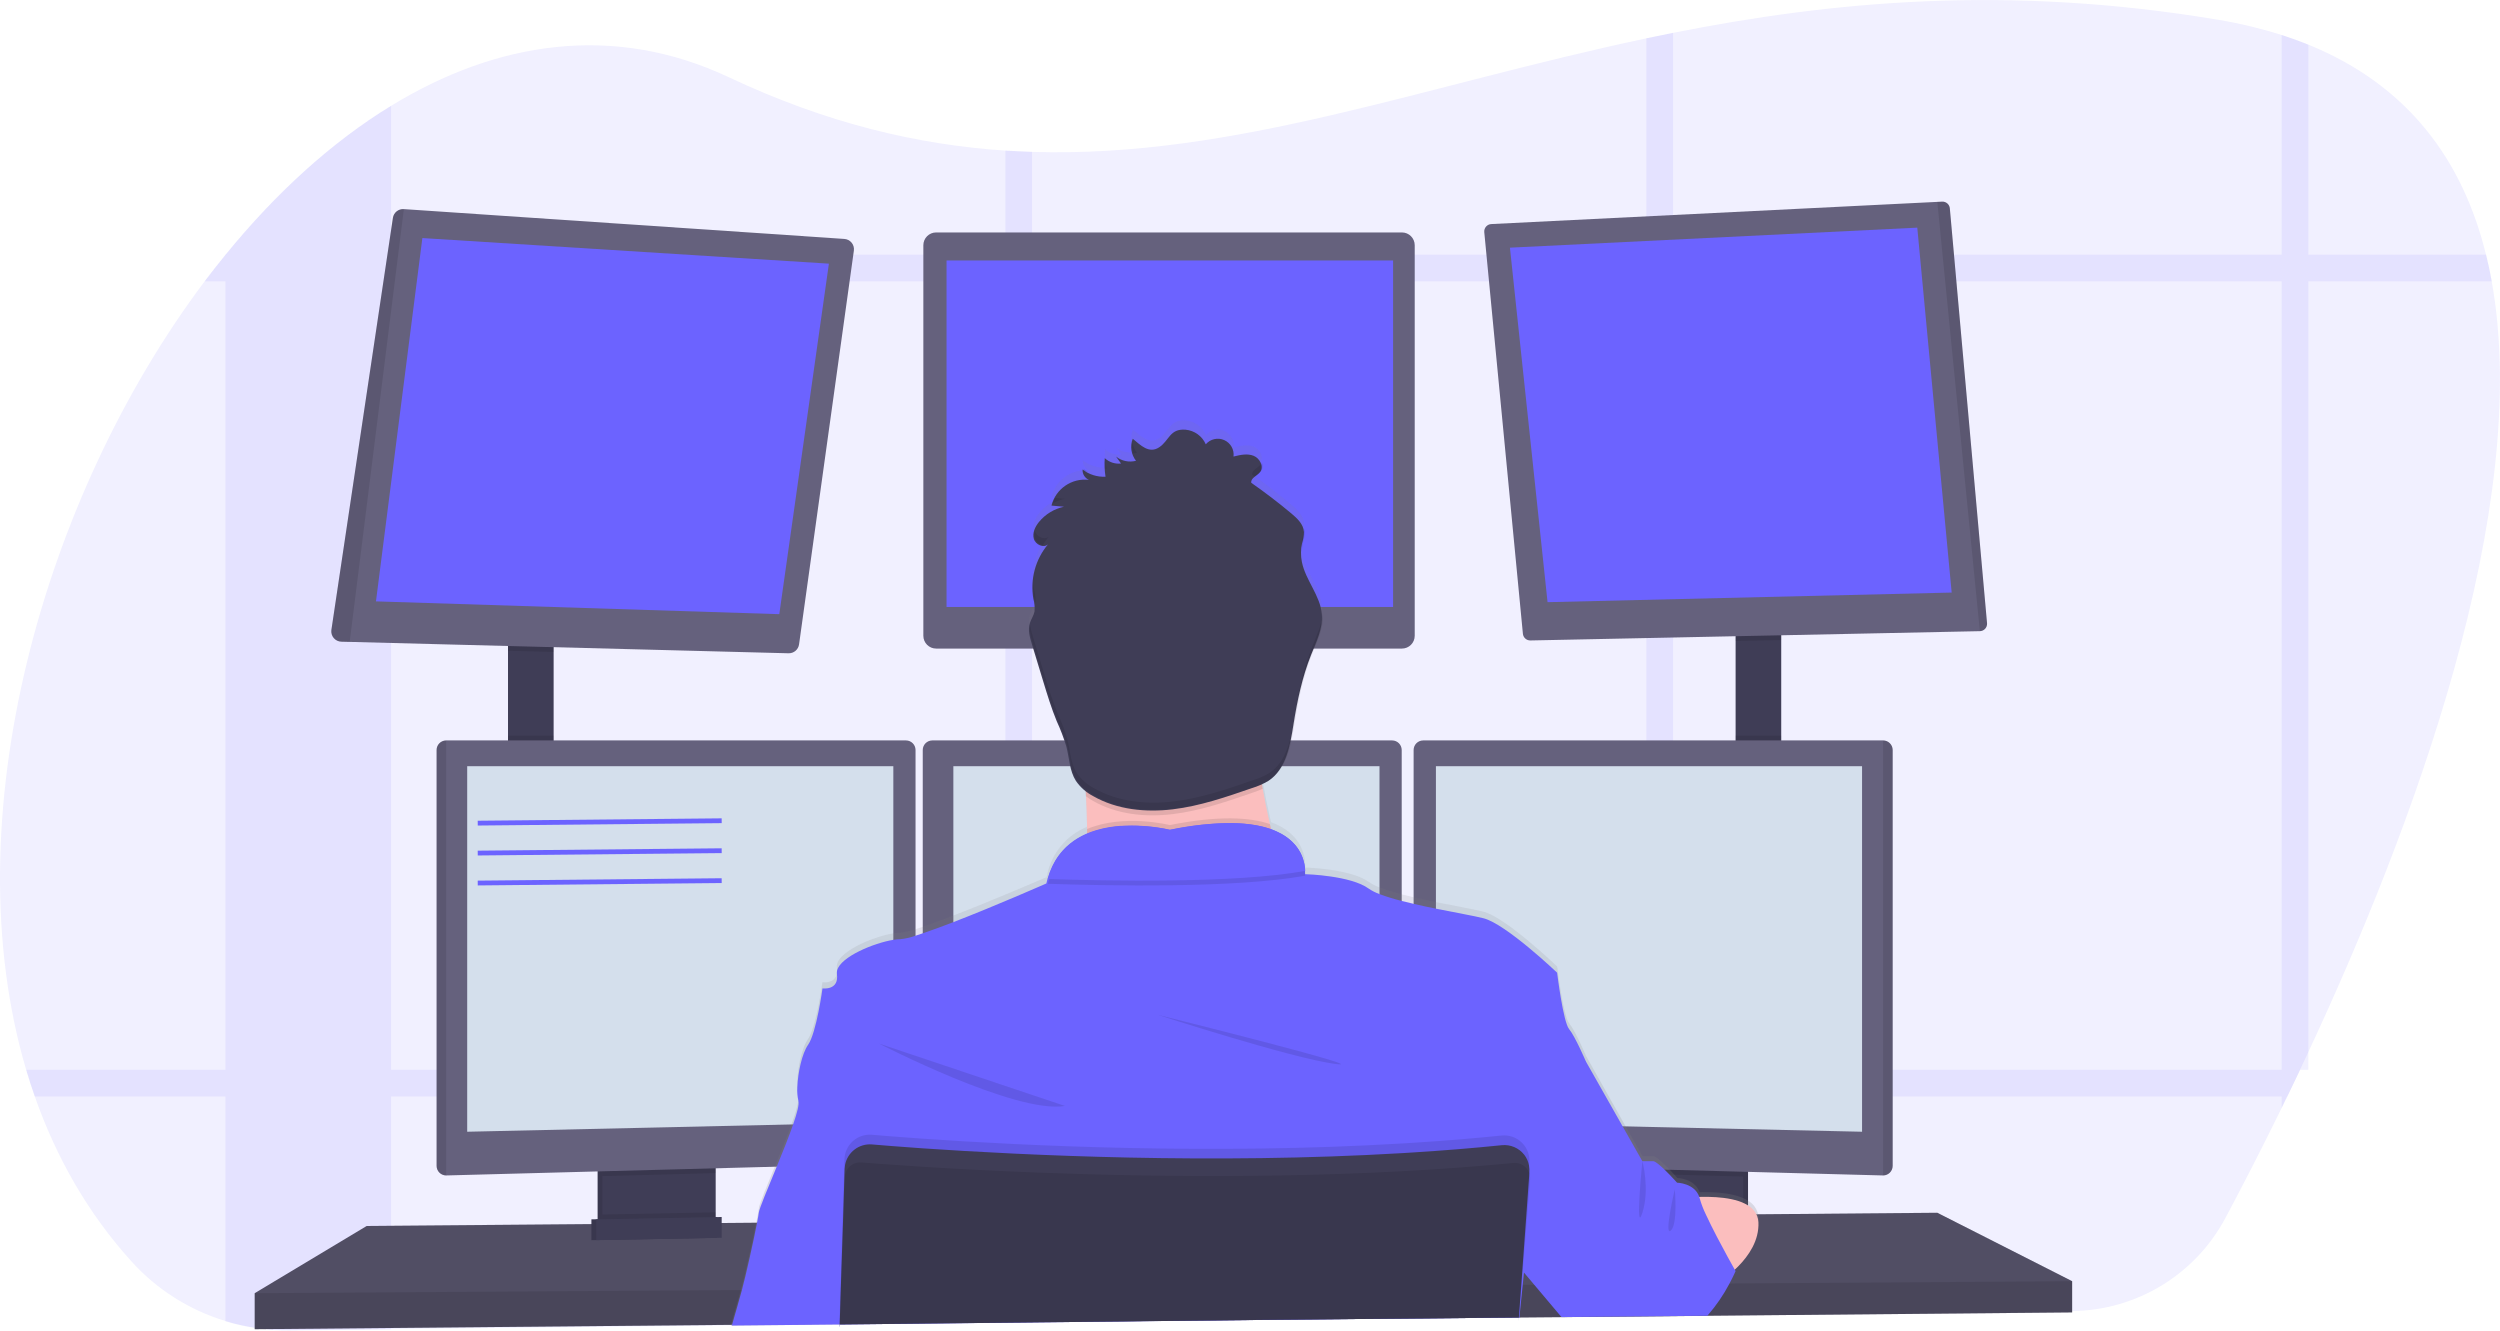
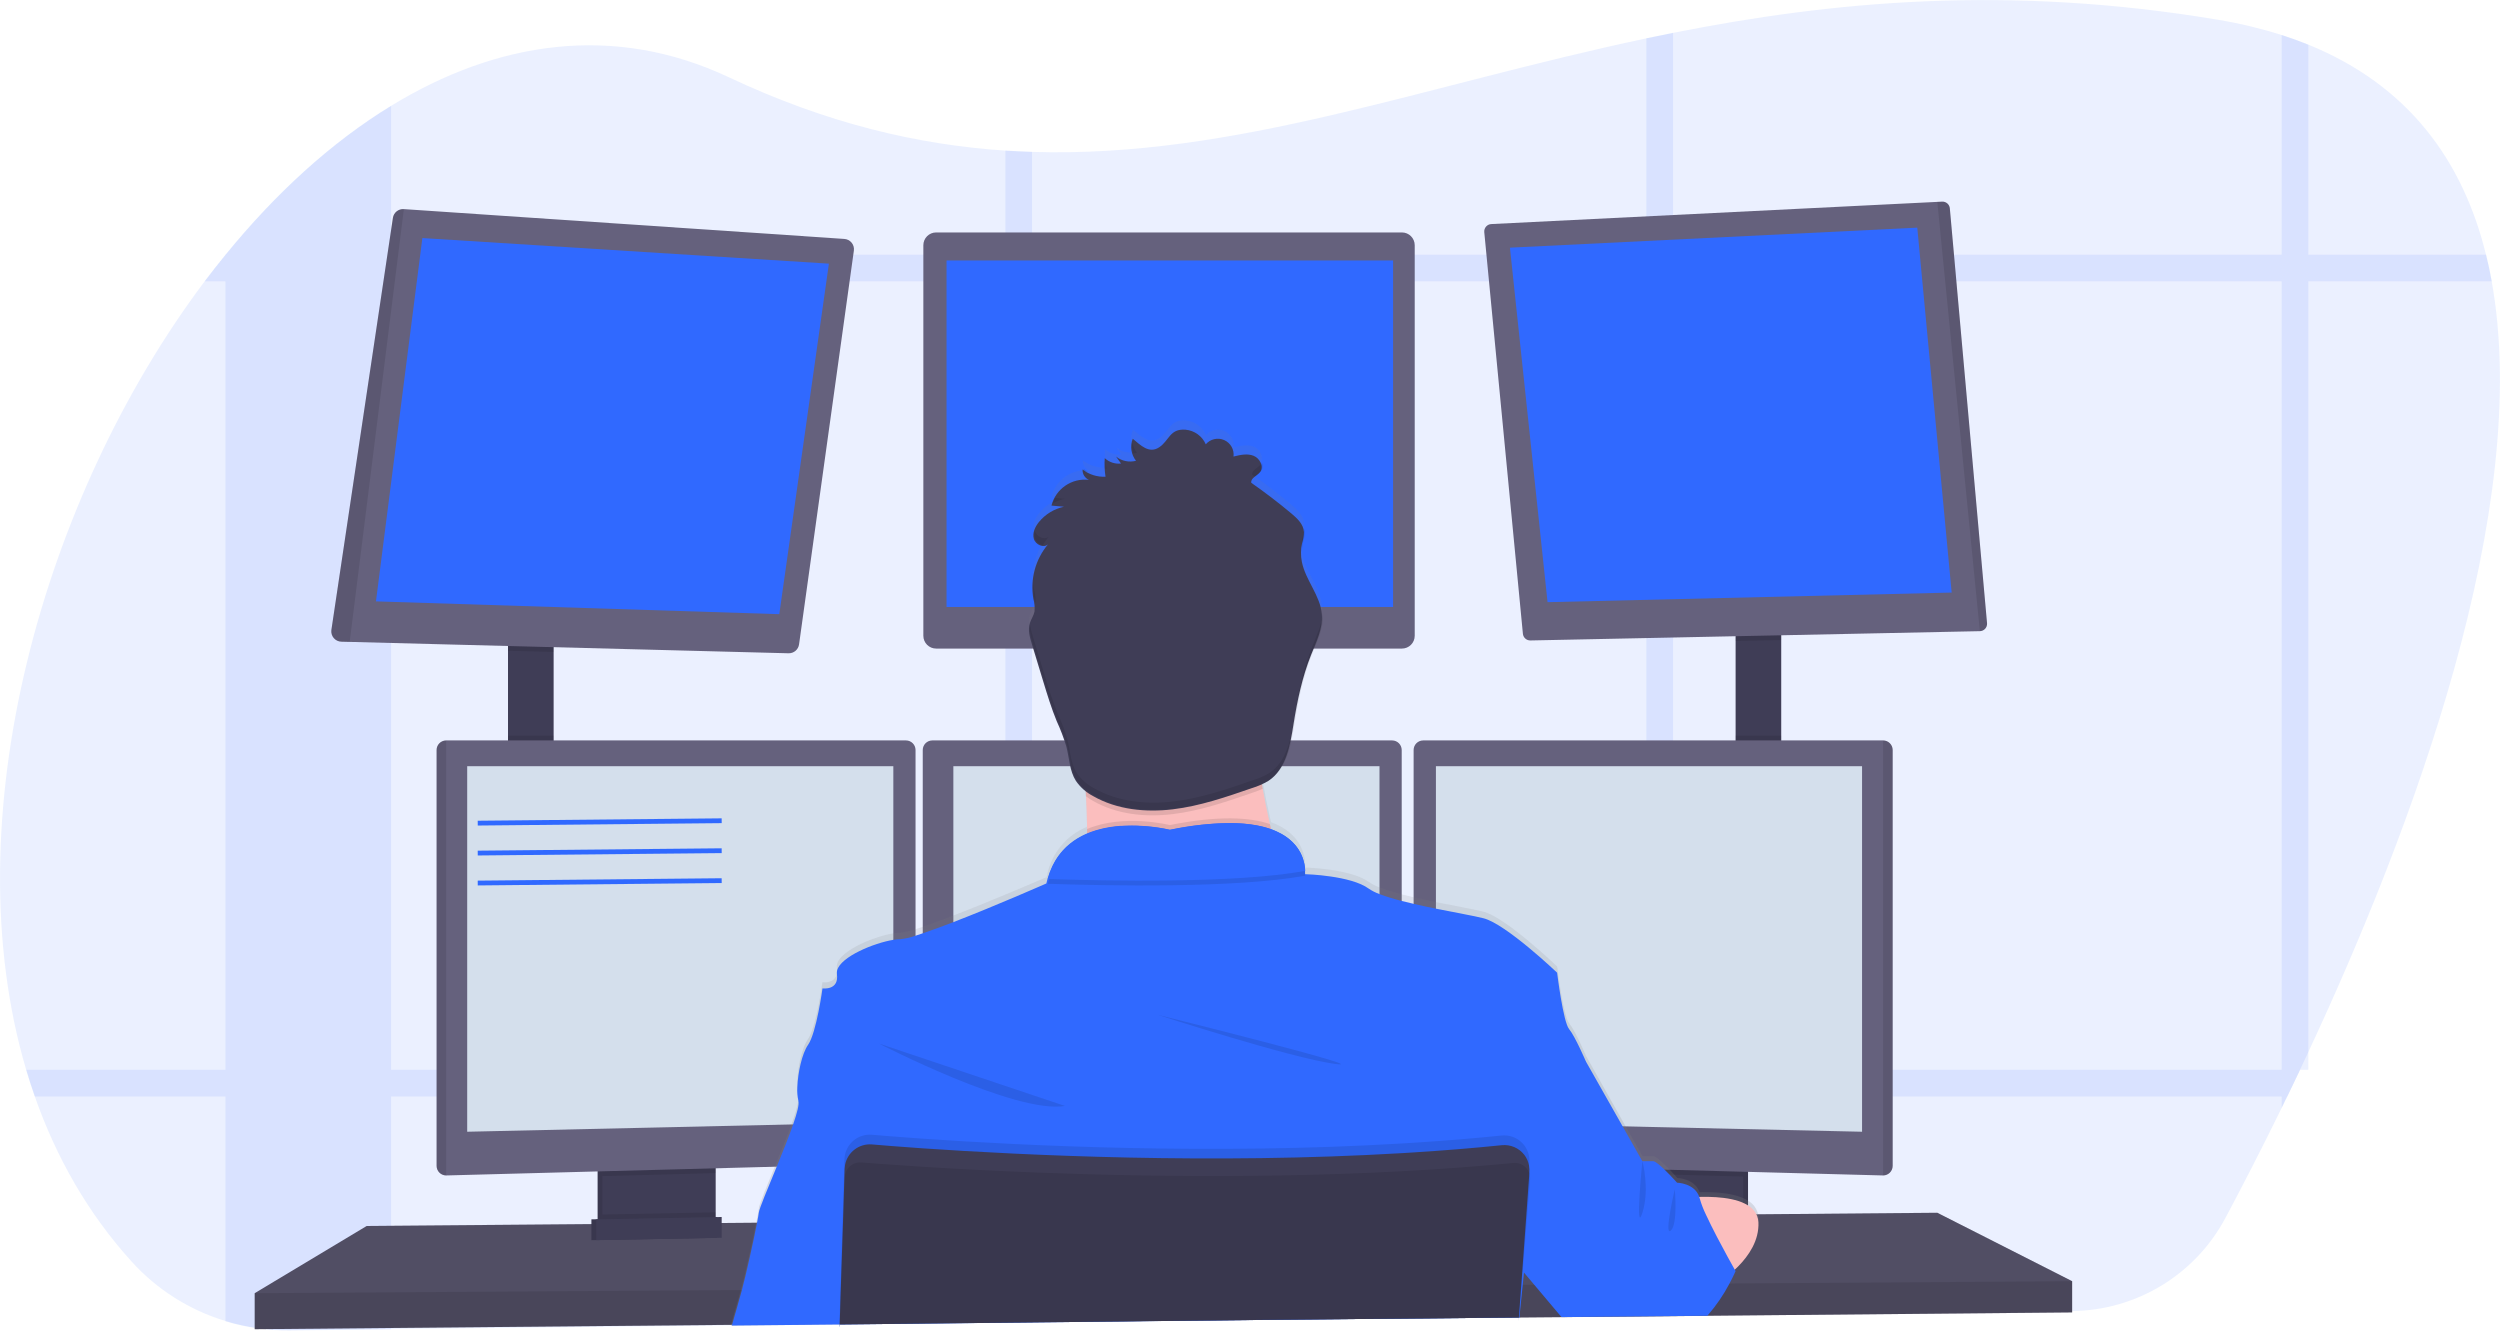
<svg xmlns="http://www.w3.org/2000/svg" id="59725d3d-bdd8-4af0-9b66-49b8d09410bc" data-name="Layer 1" width="1041.32" height="554.17" viewBox="0 0 1041.32 554.17">
  <defs>
    <linearGradient id="dff037aa-d578-4bab-81e7-399360663117" x1="597.75" y1="725.44" x2="597.75" y2="347.69" gradientUnits="userSpaceOnUse">
      <stop offset="0" stop-color="gray" stop-opacity="0.25" />
      <stop offset="0.54" stop-color="gray" stop-opacity="0.12" />
      <stop offset="1" stop-color="gray" stop-opacity="0.1" />
    </linearGradient>
  </defs>
-   <path d="M1040.82,611.12q-1.74,3.75-3.47,7.4-2.7,5.67-5.33,11.12c-.78,1.61-1.56,3.19-2.32,4.77-8.6,17.57-16.63,33.11-23.45,45.89A73.21,73.21,0,0,1,942.44,719l-151.65,1.65h-1.6l-13,.14-11.12.12-34.1.37-1.38,0-17.36.19h-.53l-107,1.16-95.51,1-11.11.12-69,.75H429l-44.75.48h-.48l-141.5,1.53-42.33.46a88.07,88.07,0,0,1-26.67-3.82,86.39,86.39,0,0,1-39.09-24.75C116,678.37,102.75,655,93.85,629.64q-1.93-5.49-3.6-11.12C59.44,514.37,97,380,164.6,290.08q4.25-5.64,8.64-11l.07-.08c20.79-25.52,44.1-46.84,68.93-62,44-26.91,92.75-34.49,140.7-11.9,40.57,19.12,78.45,28.11,115.17,30.55,3.71.24,7.42.42,11.11.53,84.23,2.65,163.17-27.7,255.87-47.29,3.69-.78,7.39-1.55,11.12-2.28,66.13-13.16,139.49-20.1,226.73-5.51a189.09,189.09,0,0,1,26.76,6.4q5.77,1.86,11.12,4c41.64,16.94,64.35,48.24,74,87.46q1.37,5.46,2.37,11.11C1134.3,384.41,1084.19,518.23,1040.82,611.12Z" transform="translate(-79.34 -172.91)" fill="#6c63ff" opacity="0.1" />
+   <path d="M1040.82,611.12q-1.74,3.75-3.47,7.4-2.7,5.67-5.33,11.12c-.78,1.61-1.56,3.19-2.32,4.77-8.6,17.57-16.63,33.11-23.45,45.89A73.21,73.21,0,0,1,942.44,719l-151.65,1.65h-1.6l-13,.14-11.12.12-34.1.37-1.38,0-17.36.19h-.53l-107,1.16-95.51,1-11.11.12-69,.75H429l-44.75.48h-.48l-141.5,1.53-42.33.46a88.07,88.07,0,0,1-26.67-3.82,86.39,86.39,0,0,1-39.09-24.75C116,678.37,102.75,655,93.85,629.64q-1.93-5.49-3.6-11.12C59.44,514.37,97,380,164.6,290.08q4.25-5.64,8.64-11l.07-.08c20.79-25.52,44.1-46.84,68.93-62,44-26.91,92.75-34.49,140.7-11.9,40.57,19.12,78.45,28.11,115.17,30.55,3.71.24,7.42.42,11.11.53,84.23,2.65,163.17-27.7,255.87-47.29,3.69-.78,7.39-1.55,11.12-2.28,66.13-13.16,139.49-20.1,226.73-5.51a189.09,189.09,0,0,1,26.76,6.4q5.77,1.86,11.12,4c41.64,16.94,64.35,48.24,74,87.46q1.37,5.46,2.37,11.11C1134.3,384.41,1084.19,518.23,1040.82,611.12Z" transform="translate(-79.34 -172.91)" fill="#3069ff" opacity="0.1" />
  <g opacity="0.1">
-     <path d="M242.24,217V726.62l-42.33.46a88.07,88.07,0,0,1-26.67-3.82V279h.07C194.1,253.45,217.41,232.13,242.24,217Z" transform="translate(-79.34 -172.91)" fill="#6c63ff" />
-     <path d="M1117.24,290.08H164.6q4.25-5.64,8.64-11V279h941.63Q1116.24,284.43,1117.24,290.08Z" transform="translate(-79.34 -172.91)" fill="#6c63ff" />
-     <path d="M1040.82,191.51v427h-3.47q-2.7,5.67-5.33,11.12c-.78,1.61-1.56,3.19-2.32,4.77V187.47Q1035.47,189.33,1040.82,191.51Z" transform="translate(-79.34 -172.91)" fill="#6c63ff" />
-     <path d="M776.21,186.58V720.83l-11.12.12V188.86C768.78,188.08,772.48,187.31,776.21,186.58Z" transform="translate(-79.34 -172.91)" fill="#6c63ff" />
-     <path d="M509.22,236.15V723.73l-11.11.12V235.62C501.82,235.86,505.53,236,509.22,236.15Z" transform="translate(-79.34 -172.91)" fill="#6c63ff" />
-     <path d="M1037.35,618.52q-2.7,5.67-5.33,11.12H93.85q-1.93-5.49-3.6-11.12Z" transform="translate(-79.34 -172.91)" fill="#6c63ff" />
+     <path d="M242.24,217V726.62l-42.33.46a88.07,88.07,0,0,1-26.67-3.82V279h.07C194.1,253.45,217.41,232.13,242.24,217Z" transform="translate(-79.34 -172.91)" fill="#3069ff" />
+     <path d="M1117.24,290.08H164.6q4.25-5.64,8.64-11V279h941.63Q1116.24,284.43,1117.24,290.08Z" transform="translate(-79.34 -172.91)" fill="#3069ff" />
+     <path d="M1040.82,191.51v427h-3.47q-2.7,5.67-5.33,11.12c-.78,1.61-1.56,3.19-2.32,4.77V187.47Q1035.47,189.33,1040.82,191.51Z" transform="translate(-79.34 -172.91)" fill="#3069ff" />
+     <path d="M776.21,186.58V720.83l-11.12.12V188.86C768.78,188.08,772.48,187.31,776.21,186.58Z" transform="translate(-79.34 -172.91)" fill="#3069ff" />
+     <path d="M509.22,236.15V723.73l-11.11.12V235.62C501.82,235.86,505.53,236,509.22,236.15Z" transform="translate(-79.34 -172.91)" fill="#3069ff" />
+     <path d="M1037.35,618.52q-2.7,5.67-5.33,11.12H93.85q-1.93-5.49-3.6-11.12Z" transform="translate(-79.34 -172.91)" fill="#3069ff" />
  </g>
  <rect x="211.6" y="265.83" width="19" height="57.66" fill="#3f3d56" />
  <rect x="722.93" y="262.83" width="19" height="61" fill="#3f3d56" />
  <polygon points="863.1 533.65 863.1 546.65 711.18 548.05 709.56 548.08 651.82 548.61 650.44 548.63 632.89 548.78 632.37 548.78 525.39 549.77 349.78 551.4 349.63 551.4 304.98 551.82 304.5 551.83 106.1 553.65 106.1 538.65 152.75 510.65 246.35 509.87 248.35 509.86 249.01 509.85 251.01 509.82 295.95 509.45 297.96 509.44 298.6 509.43 300.6 509.42 315.01 509.3 315.39 509.29 350.94 508.99 351.23 508.99 628.63 506.65 635.42 506.6 636.1 506.6 641.28 506.55 678.93 506.24 680.93 506.21 682.78 506.19 683.74 506.19 695.45 506.1 697.77 506.07 700.88 506.05 710.63 505.96 726.1 505.83 728.1 505.81 731.58 505.79 732.23 505.79 806.94 505.15 863.1 533.65" fill="#65617d" />
  <polygon points="863.1 533.65 863.1 546.65 711.18 548.05 709.56 548.08 651.82 548.61 650.44 548.63 632.89 548.78 632.37 548.78 525.39 549.77 349.78 551.4 349.63 551.4 304.98 551.82 304.5 551.83 106.1 553.65 106.1 538.65 152.75 510.65 246.35 509.87 248.35 509.86 249.01 509.85 251.01 509.82 295.95 509.45 297.96 509.44 298.6 509.43 300.6 509.42 315.01 509.3 315.39 509.29 350.94 508.99 351.23 508.99 628.63 506.65 635.42 506.6 636.1 506.6 641.28 506.55 678.93 506.24 680.93 506.21 682.78 506.19 683.74 506.19 695.45 506.1 697.77 506.07 700.88 506.05 710.63 505.96 726.1 505.83 728.1 505.81 731.58 505.79 732.23 505.79 806.94 505.15 863.1 533.65" opacity="0.2" />
  <path d="M375.44,656.57v24.49a6.13,6.13,0,0,1-3.5,5.54,6,6,0,0,1-2.5.6l-34.9.74a6,6,0,0,1-2.7-.57,6.12,6.12,0,0,1-3.57-5.57V656.57Z" transform="translate(-79.34 -172.91)" fill="#3f3d56" />
  <path d="M375.44,656.57v24.49a6.13,6.13,0,0,1-3.5,5.54,6,6,0,0,1-2.5.6l-34.9.74a6,6,0,0,1-2.7-.57,6.12,6.12,0,0,1-3.57-5.57V656.57Z" transform="translate(-79.34 -172.91)" opacity="0.1" />
  <path d="M377.44,656.57v24.49a6.13,6.13,0,0,1-3.5,5.54,6,6,0,0,1-2.5.6l-34.9.74a6,6,0,0,1-2.7-.57,6.12,6.12,0,0,1-3.57-5.57V656.57Z" transform="translate(-79.34 -172.91)" fill="#3f3d56" />
  <rect x="680.93" y="483.66" width="47.17" height="31.5" fill="#3f3d56" />
  <rect x="680.93" y="483.66" width="47.17" height="31.5" opacity="0.1" />
  <rect x="678.93" y="483.66" width="47.17" height="31.5" fill="#3f3d56" />
  <polygon points="230.6 265.82 230.6 271.55 211.6 271.06 211.6 265.82 230.6 265.82" opacity="0.1" />
  <path d="M435,277.31l-22.83,164a4.3,4.3,0,0,1-4.37,3.71L225,440.28l-3.47-.09a4.3,4.3,0,0,1-4.16-4.87L243,263.64a4.3,4.3,0,0,1,4.54-3.63L431,272.43A4.29,4.29,0,0,1,435,277.31Z" transform="translate(-79.34 -172.91)" fill="#65617d" />
-   <polygon points="175.93 99.16 156.6 250.49 324.6 255.82 345.26 109.82 175.93 99.16" fill="#6c63ff" />
+   <polygon points="175.93 99.16 156.6 250.49 324.6 255.82 345.26 109.82 175.93 99.16" fill="#3069ff" />
  <rect x="384.6" y="96.82" width="204.67" height="173.33" rx="5.33" ry="5.33" fill="#65617d" />
-   <rect x="394.26" y="108.49" width="186" height="144.33" fill="#6c63ff" />
+   <rect x="394.26" y="108.49" width="186" height="144.33" fill="#3069ff" />
  <polygon points="741.93 262.82 741.93 266.61 722.93 267 722.93 262.82 741.93 262.82" opacity="0.1" />
  <path d="M907,432.53a3.08,3.08,0,0,1-3,3.28L716.8,439.68a3.08,3.08,0,0,1-3.13-2.79L697.58,269.61a3.08,3.08,0,0,1,2.92-3.37L886.28,257l2-.1a3.07,3.07,0,0,1,3.22,2.8Z" transform="translate(-79.34 -172.91)" fill="#65617d" />
-   <polygon points="628.93 103.16 798.6 94.82 812.93 246.82 644.6 250.82 628.93 103.16" fill="#6c63ff" />
+   <polygon points="628.93 103.16 798.6 94.82 812.93 246.82 644.6 250.82 628.93 103.16" fill="#3069ff" />
  <path d="M907,432.53a3.08,3.08,0,0,1-3,3.28L886.28,257l2-.1a3.07,3.07,0,0,1,3.22,2.8Z" transform="translate(-79.34 -172.91)" opacity="0.1" />
  <path d="M247.57,260,225,440.28l-3.47-.09a4.3,4.3,0,0,1-4.16-4.87L243,263.64A4.3,4.3,0,0,1,247.57,260Z" transform="translate(-79.34 -172.91)" opacity="0.1" />
  <rect x="211.6" y="306.41" width="19" height="17.08" opacity="0.1" />
  <polygon points="298.1 483.65 298.1 488.62 250.93 489.88 250.93 483.65 298.1 483.65" opacity="0.1" />
  <path d="M460.69,485.27v168.2a4,4,0,0,1-3.85,3.95l-191.65,5.1h-.05a4,4,0,0,1-3.95-3.95V485.27a4,4,0,0,1,3.95-3.95h191.6A4,4,0,0,1,460.69,485.27Z" transform="translate(-79.34 -172.91)" fill="#65617d" />
  <path d="M265.19,481.32v181.2h-.05a4,4,0,0,1-3.95-3.95V485.27a4,4,0,0,1,3.95-3.95Z" transform="translate(-79.34 -172.91)" opacity="0.1" />
  <polygon points="194.6 319.15 372.1 319.15 372.1 467.4 194.6 471.4 194.6 319.15" fill="#d4dfec" />
  <rect x="722.93" y="306.41" width="19" height="17.42" opacity="0.1" />
  <polygon points="726.1 483.65 726.1 490.06 678.93 488.8 678.93 483.65 726.1 483.65" opacity="0.1" />
  <path d="M867.69,485.27v173.3a4,4,0,0,1-4,3.95h0L672,657.42a4,4,0,0,1-3.85-3.95V485.27a4,4,0,0,1,3.95-3.95h191.6A4,4,0,0,1,867.69,485.27Z" transform="translate(-79.34 -172.91)" fill="#65617d" />
  <path d="M867.69,485.27v173.3a4,4,0,0,1-4,3.95h0V481.32h0A4,4,0,0,1,867.69,485.27Z" transform="translate(-79.34 -172.91)" opacity="0.1" />
  <polygon points="775.6 319.15 598.1 319.15 598.1 467.4 775.6 471.4 775.6 319.15" fill="#d4dfec" />
  <path d="M663.19,485.27v168.2a4,4,0,0,1-3.85,3.95l-191.65,5.1h0a4,4,0,0,1-4-3.95V485.27a4,4,0,0,1,3.95-3.95h191.6A4,4,0,0,1,663.19,485.27Z" transform="translate(-79.34 -172.91)" fill="#65617d" />
  <polygon points="397.1 319.15 574.6 319.15 574.6 467.4 397.1 471.4 397.1 319.15" fill="#d4dfec" />
  <polygon points="863.1 533.65 863.1 546.65 711.18 548.05 709.56 548.08 651.82 548.61 650.44 548.63 632.89 548.78 632.37 548.78 525.39 549.77 349.78 551.4 349.63 551.4 304.98 551.82 304.5 551.83 106.1 553.65 106.1 538.65 308.61 537.32 309.09 537.32 350.08 537.04 350.27 537.04 633.35 535.17 633.64 535.17 633.81 535.16 634.28 535.16 639.07 535.13 640.53 535.13 715.02 534.63 719.42 534.61 720.4 534.6 863.1 533.65" opacity="0.1" />
  <circle cx="487.26" cy="272.16" r="51.33" fill="#fbbebe" />
  <path d="M383.74,725.09c0-.11.06-.23.1-.35,1-3.59,2.78-9.66,4.11-14.51.17-.6.33-1.19.48-1.75,1.47-5.47,4.33-18.28,5.92-26.27.56-2.81,1-5,1.09-6.1.2-1.69,3.21-8.92,6.62-17.23,2.39-5.84,5-12.22,6.91-17.6a61.38,61.38,0,0,0,2.93-9.85,5.1,5.1,0,0,0,0-2.13,14.69,14.69,0,0,1-.48-3.5v0c-.23-6.2,1.62-16,4.48-20.11,3.5-5,6-23.66,6-23.66s5.18.75,6-3.53a6.15,6.15,0,0,0,.1-1.4,7.41,7.41,0,0,0-.09-1.11c-.89-6.24,14.72-12.88,23.5-14.31a19.67,19.67,0,0,1,3-.28,27.24,27.24,0,0,0,6.25-1.44q1.4-.43,3-1c3.68-1.24,8.08-2.88,12.75-4.68,17.56-6.81,38.82-16,38.82-16,.15-.71.32-1.39.51-2.06a27.71,27.71,0,0,1,16.35-18.93h0c0-.66,0-1.33,0-2,0-3.45-.15-7-.3-10.54,0-.69-.06-1.38-.1-2.07,0-.2,0-.41,0-.61s0-.35,0-.52c0-.7-.07-1.4-.11-2.09l-.18-.14a16.41,16.41,0,0,1-3.9-4.2,15.27,15.27,0,0,1-1.42-3c-1.25-3.39-1.54-7.17-2.38-10.75l-.18-.74a84,84,0,0,0-4-10.58c-2.21-5.42-3.91-11-5.6-16.65q-1.54-5.13-3.11-10.28l-1.58-5.24c-.3-1-.6-2-.83-3v0a13.27,13.27,0,0,1-.26-1.4,0,0,0,0,1,0,0,10,10,0,0,1,.24-4.61,32.09,32.09,0,0,1,1.32-3,7.87,7.87,0,0,0,.5-1.38v0a3,3,0,0,0,.08-.32,5.65,5.65,0,0,0,.11-1.08,18.46,18.46,0,0,0-.52-3.89.07.07,0,0,1,0-.05,2.56,2.56,0,0,0-.05-.27,25.48,25.48,0,0,1-.36-3,28.45,28.45,0,0,1,3.47-15.57l.19-.36a25.22,25.22,0,0,1,1.84-2.78h0c.31-.42.63-.82,1-1.22-1.4,1.34-3.7.75-5-.69a3.61,3.61,0,0,1-.55-.75,3.81,3.81,0,0,1-.23-.45c-.05-.12-.09-.25-.13-.38-.7-2.45.52-5.06,2.12-7.05a18.49,18.49,0,0,1,5.74-4.7h0a3.84,3.84,0,0,1,.4-.21,17.12,17.12,0,0,1,2.64-1.06h0a15.06,15.06,0,0,1,1.63-.44l-3.71-.34-1.5-.14a14.49,14.49,0,0,1,13-10.91h1.08a11.73,11.73,0,0,1,1.57.13,4.44,4.44,0,0,1-2.65-4.33,14.41,14.41,0,0,0,9.19,3.06h.38a30,30,0,0,1-.34-3.27h0a0,0,0,0,1,0,0,0,0,0,0,1,0,0,33.19,33.19,0,0,1,0-4.46,8.44,8.44,0,0,0,6.78,2.26l-2.08-2.9a9.49,9.49,0,0,0,6.56,2.05l.48-.05a7,7,0,0,0,1.19-.23l.09,0c-.19-.24-.36-.49-.53-.75l-.06-.12a9.67,9.67,0,0,1-1-2.09,6.59,6.59,0,0,1-.24-.87h0a8.75,8.75,0,0,1,.45-5.45c3.23,2.7,6.77,6.39,11,3.6s4.37-7.91,11-7.39a10.2,10.2,0,0,1,8.41,6.12,6.75,6.75,0,0,1,7.67-1.75,6.85,6.85,0,0,1,3.88,6.89c2.75-.69,5.71-1.37,8.35-.33s4.34,4.41,2.84,6.66a1.43,1.43,0,0,1-.14.2c-1.23,1.59-3.95,2.46-3.66,4.46l.42.3,1.3.94a.05.05,0,0,1,0,0q7.65,5.52,14.9,11.6c2.48,2.08,5.12,4.58,5.29,7.83a8.64,8.64,0,0,1-.24,2.37h0c-.16.78-.38,1.56-.55,2.34a19.51,19.51,0,0,0-.34,6.05h0c.07.59.16,1.17.27,1.76,1.53,7.73,7.71,14.11,8.32,22l0,.56a17.78,17.78,0,0,1-.07,2.53c-.46,4.8-2.68,9.41-4.48,14-.11.28-.22.56-.32.84-3.47,9-5.47,18.59-7,28.16a100.26,100.26,0,0,1-2,10.09A26.73,26.73,0,0,1,611,492.07a16.22,16.22,0,0,1-3.36,3,18.67,18.67,0,0,1-2.65,1.41s0,0,0,.06c.11.61.2,1.22.31,1.83.06.32.11.64.17,1h0a.14.14,0,0,0,0,.06c.84,4.73,1.8,9.36,2.81,13.76l.51,2.19c12.6,4.55,14.09,13.87,14.18,17.44a9.64,9.64,0,0,1,0,1.43s19,.5,26.5,6a20.34,20.34,0,0,0,4.51,2.3,83,83,0,0,0,9.25,2.89c1.61.42,3.29.83,5,1.23,3,.69,6.18,1.36,9.25,2,8.19,1.65,15.9,3,19.81,4,9.33,2.36,30.67,22.82,30.67,22.82s2.5,20.64,5,23.65,7,13.59,7,13.59l16.54,29.41,7,12.37h4.5c.62,0,1.84.88,3.21,2.1,1.19,1.06,2.51,2.38,3.67,3.58l1.92,2.05,1.2,1.33s7.27.18,9.24,5.93c5.92-.17,13.19.22,18.28,2.5a14.14,14.14,0,0,1,2,1.08,8.68,8.68,0,0,1,4.13,5.66,8.34,8.34,0,0,1,.18,1.44c0,.57,0,1.14,0,1.7-.36,7.57-5.29,13.87-9.82,18.11l.32.57s-.15.36-.44,1c-.08.19-.18.4-.29.64h0c-.59,1.26-1.53,3.15-2.76,5.36a63.31,63.31,0,0,1-9.57,13.17l-.29.3-57.74.53-.17-.2L719.87,708l-5.57-6.64-.17-.21-.16,1.59-.54,5.3-1.3,12.81-.07.64,0,.17-.15,1.48.11-1.48h-.29l-107,1L429.11,724.6l0,.84h-.14l0-.84-44.75.48Z" transform="translate(-79.34 -172.91)" fill="url(#dff037aa-d578-4bab-81e7-399360663117)" />
  <path d="M617.94,550.07s-99.5,12-90,0c3.44-4.34,4.39-17.2,4.2-31.85-.06-4.45-.22-9.06-.45-13.65-1.1-22-3.75-43.5-3.75-43.5s87-41,77-8.5c-4,13.13-2.69,31.57.35,48.88.89,5.05,1.92,10,3,14.7A344.67,344.67,0,0,0,617.94,550.07Z" transform="translate(-79.34 -172.91)" fill="#fbbebe" />
  <path d="M617.94,550.07s-99.5,12-90,0c3.44-4.34,4.39-17.2,4.2-31.85,15.17-6.48,34.47-1.65,34.47-1.65,20.32-4.05,33.35-3.26,41.68-.42A344.67,344.67,0,0,0,617.94,550.07Z" transform="translate(-79.34 -172.91)" opacity="0.1" />
-   <path d="M429.08,725.44l0-.84,175.62-1.91,107-1H712l-.11,1.48.15-1.48h.19l0-.17,1.37-13.45.52-5.09.16-1.59.14-1.33,6.18-20.61,6.18-20.58,5.2-17.33,7.94-26.48s-4.5-10.5-7-13.5-5-23.5-5-23.5-21.34-20.33-30.67-22.67c-3.91-1-11.63-2.33-19.83-4-3.07-.62-6.22-1.28-9.25-2-1.71-.39-3.39-.8-5-1.21a87.91,87.91,0,0,1-9.25-2.86,20.7,20.7,0,0,1-4.5-2.29c-7.35-5.39-25.77-6-26.48-6h0a.42.42,0,0,1,0-.07v-.09a10.26,10.26,0,0,0,0-1.26c0-.4,0-.87-.09-1.4,0-.16,0-.33-.07-.5-.05-.36-.11-.74-.2-1.14a5,5,0,0,0-.12-.53,17.21,17.21,0,0,0-1.25-3.49c-.07-.16-.16-.33-.24-.49a18.25,18.25,0,0,0-1.7-2.63c-.13-.17-.27-.35-.42-.52a19.58,19.58,0,0,0-2.72-2.64c-.27-.21-.55-.43-.84-.63a4.67,4.67,0,0,0-.51-.36l-.89-.58-.83-.48c-.73-.4-1.5-.79-2.34-1.16-.26-.12-.54-.23-.82-.34s-.72-.28-1.09-.42l-.06,0L608,518c-.57-.19-1.15-.36-1.76-.53l-.93-.24-1-.23-1-.21c-1-.2-2.07-.38-3.19-.52l-1.14-.14-1.17-.12-1.21-.1-1.72-.1-2-.07a124.68,124.68,0,0,0-26.24,2.79,72.27,72.27,0,0,0-18.26-1.68l-.87,0-1,.06-.64,0-1.29.12c-.43,0-.87.09-1.3.15s-.88.11-1.31.18l-.66.11c-.65.11-1.31.23-2,.37q-.33.06-.66.15c-.87.19-1.74.42-2.6.68-.43.12-.86.26-1.29.41-.22.06-.43.14-.64.22l-.64.23-.63.25-.75.3c-.38.16-.75.33-1.12.51-.21.09-.42.19-.62.3s-.41.2-.6.31a27.75,27.75,0,0,0-6.21,4.38l-.51.49-.5.51c-.17.17-.33.35-.49.53a23.82,23.82,0,0,0-1.82,2.25c-.16.21-.31.42-.46.64a26.69,26.69,0,0,0-1.72,2.92c-.13.24-.25.49-.37.73a32.7,32.7,0,0,0-2,5.25q-.28,1-.51,2S494,550.24,476.44,557c-4.67,1.8-9.07,3.43-12.75,4.66-1.07.36-2.07.69-3,1a26.7,26.7,0,0,1-6.25,1.44,19.67,19.67,0,0,0-3,.28c-8.07,1.31-21.9,7-23.41,12.71a3.69,3.69,0,0,0-.1,1.4s0,.07,0,.11c1,7-6,6-6,6s-2.5,18.5-6,23.5c-2.53,3.6-4.26,11.63-4.48,17.69v0a19.61,19.61,0,0,0,.44,5.63c0,.05,0,.1,0,.14.4,1.34-.56,5-2.19,9.69-1.77,5.15-4.35,11.55-6.83,17.59-3.74,9.12-7.26,17.4-7.48,19.22-.09.81-.35,2.26-.71,4.13-1.46,7.62-4.7,22.13-6.3,28-1.19,4.38-2.92,10.38-4.11,14.5,0,.12-.07.24-.1.35L429,724.6l0,.84h.14Z" transform="translate(-79.34 -172.91)" fill="#6c63ff" />
+   <path d="M429.08,725.44l0-.84,175.62-1.91,107-1H712l-.11,1.48.15-1.48h.19l0-.17,1.37-13.45.52-5.09.16-1.59.14-1.33,6.18-20.61,6.18-20.58,5.2-17.33,7.94-26.48s-4.5-10.5-7-13.5-5-23.5-5-23.5-21.34-20.33-30.67-22.67c-3.91-1-11.63-2.33-19.83-4-3.07-.62-6.22-1.28-9.25-2-1.71-.39-3.39-.8-5-1.21a87.91,87.91,0,0,1-9.25-2.86,20.7,20.7,0,0,1-4.5-2.29c-7.35-5.39-25.77-6-26.48-6h0a.42.42,0,0,1,0-.07v-.09a10.26,10.26,0,0,0,0-1.26c0-.4,0-.87-.09-1.4,0-.16,0-.33-.07-.5-.05-.36-.11-.74-.2-1.14a5,5,0,0,0-.12-.53,17.21,17.21,0,0,0-1.25-3.49c-.07-.16-.16-.33-.24-.49a18.25,18.25,0,0,0-1.7-2.63c-.13-.17-.27-.35-.42-.52a19.58,19.58,0,0,0-2.72-2.64c-.27-.21-.55-.43-.84-.63a4.67,4.67,0,0,0-.51-.36l-.89-.58-.83-.48c-.73-.4-1.5-.79-2.34-1.16-.26-.12-.54-.23-.82-.34s-.72-.28-1.09-.42l-.06,0L608,518c-.57-.19-1.15-.36-1.76-.53l-.93-.24-1-.23-1-.21c-1-.2-2.07-.38-3.19-.52l-1.14-.14-1.17-.12-1.21-.1-1.72-.1-2-.07a124.68,124.68,0,0,0-26.24,2.79,72.27,72.27,0,0,0-18.26-1.68l-.87,0-1,.06-.64,0-1.29.12c-.43,0-.87.09-1.3.15s-.88.11-1.31.18l-.66.11c-.65.11-1.31.23-2,.37q-.33.06-.66.15c-.87.19-1.74.42-2.6.68-.43.12-.86.26-1.29.41-.22.06-.43.14-.64.22l-.64.23-.63.25-.75.3c-.38.16-.75.33-1.12.51-.21.09-.42.19-.62.3s-.41.2-.6.31a27.75,27.75,0,0,0-6.21,4.38l-.51.49-.5.51c-.17.17-.33.35-.49.53a23.82,23.82,0,0,0-1.82,2.25c-.16.21-.31.42-.46.64a26.69,26.69,0,0,0-1.72,2.92c-.13.24-.25.49-.37.73a32.7,32.7,0,0,0-2,5.25q-.28,1-.51,2S494,550.24,476.44,557c-4.67,1.8-9.07,3.43-12.75,4.66-1.07.36-2.07.69-3,1a26.7,26.7,0,0,1-6.25,1.44,19.67,19.67,0,0,0-3,.28c-8.07,1.31-21.9,7-23.41,12.71a3.69,3.69,0,0,0-.1,1.4s0,.07,0,.11c1,7-6,6-6,6s-2.5,18.5-6,23.5c-2.53,3.6-4.26,11.63-4.48,17.69v0a19.61,19.61,0,0,0,.44,5.63c0,.05,0,.1,0,.14.4,1.34-.56,5-2.19,9.69-1.77,5.15-4.35,11.55-6.83,17.59-3.74,9.12-7.26,17.4-7.48,19.22-.09.81-.35,2.26-.71,4.13-1.46,7.62-4.7,22.13-6.3,28-1.19,4.38-2.92,10.38-4.11,14.5,0,.12-.07.24-.1.35L429,724.6l0,.84h.14Z" transform="translate(-79.34 -172.91)" fill="#3069ff" />
  <path d="M445.44,607.57s57,29.5,77.5,26Z" transform="translate(-79.34 -172.91)" opacity="0.1" />
  <path d="M561.44,595.57s55.5,18,74,20.5S561.44,595.57,561.44,595.57Z" transform="translate(-79.34 -172.91)" opacity="0.1" />
  <path d="M623,537.65c-29,5.34-83.6,4.19-107.2,3.38,8.65-31,50.83-20.46,50.83-20.46C618.84,510.15,622.84,531.77,623,537.65Z" transform="translate(-79.34 -172.91)" opacity="0.1" />
-   <path d="M623,535.65c-29,5.34-83.6,4.19-107.2,3.38,8.65-31,50.83-20.46,50.83-20.46C618.84,508.15,622.84,529.77,623,535.65Z" transform="translate(-79.34 -172.91)" fill="#6c63ff" />
+   <path d="M623,535.65c-29,5.34-83.6,4.19-107.2,3.38,8.65-31,50.83-20.46,50.83-20.46C618.84,508.15,622.84,529.77,623,535.65Z" transform="translate(-79.34 -172.91)" fill="#3069ff" />
  <path d="M776.94,672.32s34.16-5.25,34.83,9.75-17.42,25.48-17.42,25.48Z" transform="translate(-79.34 -172.91)" fill="#fbbebe" />
  <path d="M605.29,501.45a47,47,0,0,1-4.5,1.74c-10.78,3.72-21.65,7.47-33,8.83s-23.26.16-33.16-5.5a28.77,28.77,0,0,1-3-1.95c-1.1-22-3.75-43.5-3.75-43.5s87-41,77-8.5C600.9,465.7,602.25,484.14,605.29,501.45Z" transform="translate(-79.34 -172.91)" opacity="0.1" />
  <path d="M552.52,364.84a9.47,9.47,0,0,1-8.32-1.75l2.08,2.89a8.47,8.47,0,0,1-6.78-2.25,34.08,34.08,0,0,0,.32,7.75,14.52,14.52,0,0,1-9.56-3,4.42,4.42,0,0,0,2.64,4.31,14.34,14.34,0,0,0-15.6,10.71l5.22.48a18.47,18.47,0,0,0-10.44,6.37c-1.6,2-2.82,4.56-2.12,7s4.08,4,5.92,2.26a27.94,27.94,0,0,0-6.1,22.79,14.47,14.47,0,0,1,.46,5.26c-.33,1.65-1.37,3.08-1.89,4.69-1,2.92-.05,6.09.84,9l4.69,15.42c1.7,5.57,3.39,11.15,5.61,16.54a82.08,82.08,0,0,1,4,10.51c1.26,4.84,1.31,10.14,4,14.37a19.93,19.93,0,0,0,7.18,6.33c9.89,5.66,21.84,6.86,33.16,5.5s22.18-5.11,32.95-8.83a31,31,0,0,0,6.84-3c7.45-4.88,9.11-14.86,10.5-23.65,1.55-9.8,3.62-19.58,7.29-28.8,2.18-5.49,5-11.06,4.52-16.94-.61-7.81-6.79-14.14-8.32-21.82a19,19,0,0,1,.07-7.77,17.66,17.66,0,0,0,.79-4.7c-.17-3.22-2.81-5.7-5.29-7.77Q609.11,380,600.52,374c-.29-2,2.43-2.86,3.66-4.44,1.74-2.23-.06-5.77-2.7-6.81s-5.6-.36-8.35.33a6.59,6.59,0,0,0-11.55-5.11,10.2,10.2,0,0,0-8.42-6.08c-6.63-.52-6.76,4.55-11,7.34s-7.74-.89-11-3.57A9.28,9.28,0,0,0,552.52,364.84Z" transform="translate(-79.34 -172.91)" fill="#3f3d56" />
-   <path d="M802.27,702.32s-.89,2.12-2.53,5.19a69,69,0,0,1-9,13.17l-.27.29-1.62,0-57.74.53-1.38,0-.17-.2-11.2-13.29L714.14,703l-.17-.21-.36-.42-.2-.24-.26-.31-8.21-9.74,3-12.5,5.11-21.06.13-.51,1-4,.71-3,2.38-9.78,8.16-33.65,14.5,7.5,15.29,27,8.21,14.5h4.5c.85,0,2.8,1.64,4.76,3.53.7.67,1.4,1.38,2,2,1.78,1.84,3.19,3.42,3.19,3.42s7.29.16,9.25,5.9a7,7,0,0,1,.25.85,40.3,40.3,0,0,0,2.53,6.56c1.29,2.81,2.91,6,4.55,9.19,3.05,5.85,6.15,11.42,7.29,13.44l.14.25Z" transform="translate(-79.34 -172.91)" fill="#6c63ff" />
+   <path d="M802.27,702.32s-.89,2.12-2.53,5.19a69,69,0,0,1-9,13.17l-.27.29-1.62,0-57.74.53-1.38,0-.17-.2-11.2-13.29L714.14,703l-.17-.21-.36-.42-.2-.24-.26-.31-8.21-9.74,3-12.5,5.11-21.06.13-.51,1-4,.71-3,2.38-9.78,8.16-33.65,14.5,7.5,15.29,27,8.21,14.5h4.5c.85,0,2.8,1.64,4.76,3.53.7.67,1.4,1.38,2,2,1.78,1.84,3.19,3.42,3.19,3.42s7.29.16,9.25,5.9a7,7,0,0,1,.25.85,40.3,40.3,0,0,0,2.53,6.56c1.29,2.81,2.91,6,4.55,9.19,3.05,5.85,6.15,11.42,7.29,13.44l.14.25Z" transform="translate(-79.34 -172.91)" fill="#3069ff" />
  <path d="M716.37,657.17l-.1,1.43v.1l-.17,2.3-1.33,18.51-1.61,22.3-.46,6.28-1,13.44v.17l-107,1L429.11,724.6l0,.84h-.14l0-.84v-.28l.45-14.36.86-28.06.74-23.79.07-2.37a10.53,10.53,0,0,1,11.42-10.17c4.72.4,10.85.89,18.18,1.41l3,.22c42.33,2.94,120.56,6.74,199.5,2,1.66-.09,3.33-.19,5-.31,12.24-.77,24.47-1.76,36.58-3a10.53,10.53,0,0,1,11.6,11.23Z" transform="translate(-79.34 -172.91)" opacity="0.1" />
  <path d="M429.08,725.44l0-.84,175.62-1.91,107-1H712v-.17l1-13.44.43-6,1.64-22.61,1.29-17.9,0-.44a10.62,10.62,0,0,0-.11-2.47.3.3,0,0,0,0-.1,10.39,10.39,0,0,0-2-4.64,10.54,10.54,0,0,0-9.42-4c-12.11,1.24-24.34,2.23-36.58,3-1.67.12-3.34.22-5,.31-78.94,4.69-157.17.89-199.5-2l-3-.22c-7.33-.52-13.46-1-18.18-1.41a10.54,10.54,0,0,0-11.24,8.53,11,11,0,0,0-.18,1.64l-.68,22.16L429.54,710l-.44,14.36v.28l0,.84Z" transform="translate(-79.34 -172.91)" fill="#3f3d56" />
  <path d="M716.67,664.18l-1.23,15.33-1.83,22.85-.46,5.72-1,12.81-.06.64v.17h0l-.15,1.48.11-1.48h-.29l-107,1L429.11,724.6v-.28l.49-14.36,1-28.06.64-18.65A6.36,6.36,0,0,1,434.3,658a6.25,6.25,0,0,1,3.78-.9c2.1.17,4.68.37,7.69.59,4.89.36,10.92.78,17.94,1.22,13,.82,29.31,1.7,48,2.42,52,2,122.2,2.67,188.88-3.17,3-.26,6.1-.55,9.13-.84a6.26,6.26,0,0,1,3.48.66,5.16,5.16,0,0,1,.86.54,6.14,6.14,0,0,1,2,2.46,3.56,3.56,0,0,1,.25.61A6.28,6.28,0,0,1,716.67,664.18Z" transform="translate(-79.34 -172.91)" opacity="0.1" />
  <path d="M377.44,677.87v3.19a6.13,6.13,0,0,1-3.5,5.54l-40.1.77a6.12,6.12,0,0,1-3.57-5.57v-3Z" transform="translate(-79.34 -172.91)" opacity="0.1" />
  <polygon points="298.6 515.57 246.35 516.57 246.35 507.9 298.6 506.9 298.6 515.57" fill="#3f3d56" />
  <polygon points="298.6 515.57 246.35 516.57 246.35 507.9 298.6 506.9 298.6 515.57" opacity="0.1" />
  <polygon points="300.6 515.57 248.35 516.57 248.35 507.9 300.6 506.9 300.6 515.57" fill="#3f3d56" />
  <g opacity="0.1">
    <path d="M552.93,361.56a9.75,9.75,0,0,1-1.89-4.34,9.49,9.49,0,0,0,.42,4.6A9,9,0,0,0,552.93,361.56Z" transform="translate(-79.34 -172.91)" />
    <path d="M540.23,368.2a35.12,35.12,0,0,1-.37-3.7c0,1.23,0,2.47,0,3.71Z" transform="translate(-79.34 -172.91)" />
    <path d="M621.73,401.57a18.34,18.34,0,0,1,.36-2.65,18,18,0,0,0,.8-4.69,6.16,6.16,0,0,0-.16-1.06c-.17.92-.44,1.84-.64,2.75A19.14,19.14,0,0,0,621.73,401.57Z" transform="translate(-79.34 -172.91)" />
    <path d="M600.93,370.67l1.09.79a19.71,19.71,0,0,0,2.57-2.22,3.67,3.67,0,0,0,.38-3.64,3,3,0,0,1-.38.64C603.36,367.82,600.64,368.69,600.93,370.67Z" transform="translate(-79.34 -172.91)" />
    <path d="M518.76,380.29a12.32,12.32,0,0,0-.87,2.28,18.16,18.16,0,0,1,5-1.89Z" transform="translate(-79.34 -172.91)" />
    <path d="M532.55,369.41a14.83,14.83,0,0,1-1.88-1.23,4.25,4.25,0,0,0,.09,1.18A11.86,11.86,0,0,1,532.55,369.41Z" transform="translate(-79.34 -172.91)" />
    <path d="M630.32,428.33c-.41,4.85-2.67,9.52-4.5,14.12-3.67,9.22-5.74,19-7.29,28.81-1.39,8.79-3,18.77-10.5,23.64a30,30,0,0,1-6.83,3c-10.78,3.73-21.65,7.47-33,8.83s-23.26.17-33.16-5.49a20,20,0,0,1-7.18-6.33c-2.67-4.23-2.72-9.53-4-14.37a82.21,82.21,0,0,0-4-10.52c-2.21-5.38-3.91-11-5.6-16.53q-2.35-7.71-4.69-15.43a28.81,28.81,0,0,1-1.14-4.75c-.39,2.56.37,5.24,1.14,7.75q2.34,7.73,4.69,15.43c1.69,5.57,3.39,11.15,5.6,16.53a82.21,82.21,0,0,1,4,10.52c1.26,4.84,1.31,10.14,4,14.37a20,20,0,0,0,7.18,6.33c9.9,5.66,21.84,6.85,33.16,5.49s22.18-5.1,33-8.83a30,30,0,0,0,6.83-3c7.45-4.87,9.11-14.85,10.5-23.64,1.55-9.81,3.62-19.59,7.29-28.81,2.18-5.48,5-11.05,4.52-16.94C630.34,428.45,630.32,428.39,630.32,428.33Z" transform="translate(-79.34 -172.91)" />
    <path d="M510.63,424.46s0-.07,0-.11a14,14,0,0,0-.46-5.25,26.59,26.59,0,0,1-.39-3.32,27.35,27.35,0,0,0,.39,6.32C510.33,422.88,510.51,423.67,510.63,424.46Z" transform="translate(-79.34 -172.91)" />
    <path d="M513.68,400a27.74,27.74,0,0,1,2.61-3.67c-1.83,1.75-5.21.19-5.92-2.24a5.83,5.83,0,0,0,0,3A4.39,4.39,0,0,0,513.68,400Z" transform="translate(-79.34 -172.91)" />
  </g>
  <path d="M763.44,656.57s3.17,11.5,0,21.5S763.44,656.57,763.44,656.57Z" transform="translate(-79.34 -172.91)" opacity="0.1" />
  <path d="M776.94,668.3s1.33,14.6-1.67,17.19S776.94,668.3,776.94,668.3Z" transform="translate(-79.34 -172.91)" opacity="0.1" />
-   <line x1="198.99" y1="342.86" x2="300.6" y2="341.86" fill="none" stroke="#6c63ff" stroke-miterlimit="10" stroke-width="2" />
-   <line x1="198.99" y1="355.33" x2="300.6" y2="354.34" fill="none" stroke="#6c63ff" stroke-miterlimit="10" stroke-width="2" />
-   <line x1="198.99" y1="367.81" x2="300.6" y2="366.81" fill="none" stroke="#6c63ff" stroke-miterlimit="10" stroke-width="2" />
+   <line x1="198.99" y1="342.86" x2="300.6" y2="341.86" fill="none" stroke="#3069ff" stroke-miterlimit="10" stroke-width="2" />
+   <line x1="198.99" y1="355.33" x2="300.6" y2="354.34" fill="none" stroke="#3069ff" stroke-miterlimit="10" stroke-width="2" />
+   <line x1="198.99" y1="367.81" x2="300.6" y2="366.81" fill="none" stroke="#3069ff" stroke-miterlimit="10" stroke-width="2" />
</svg>
